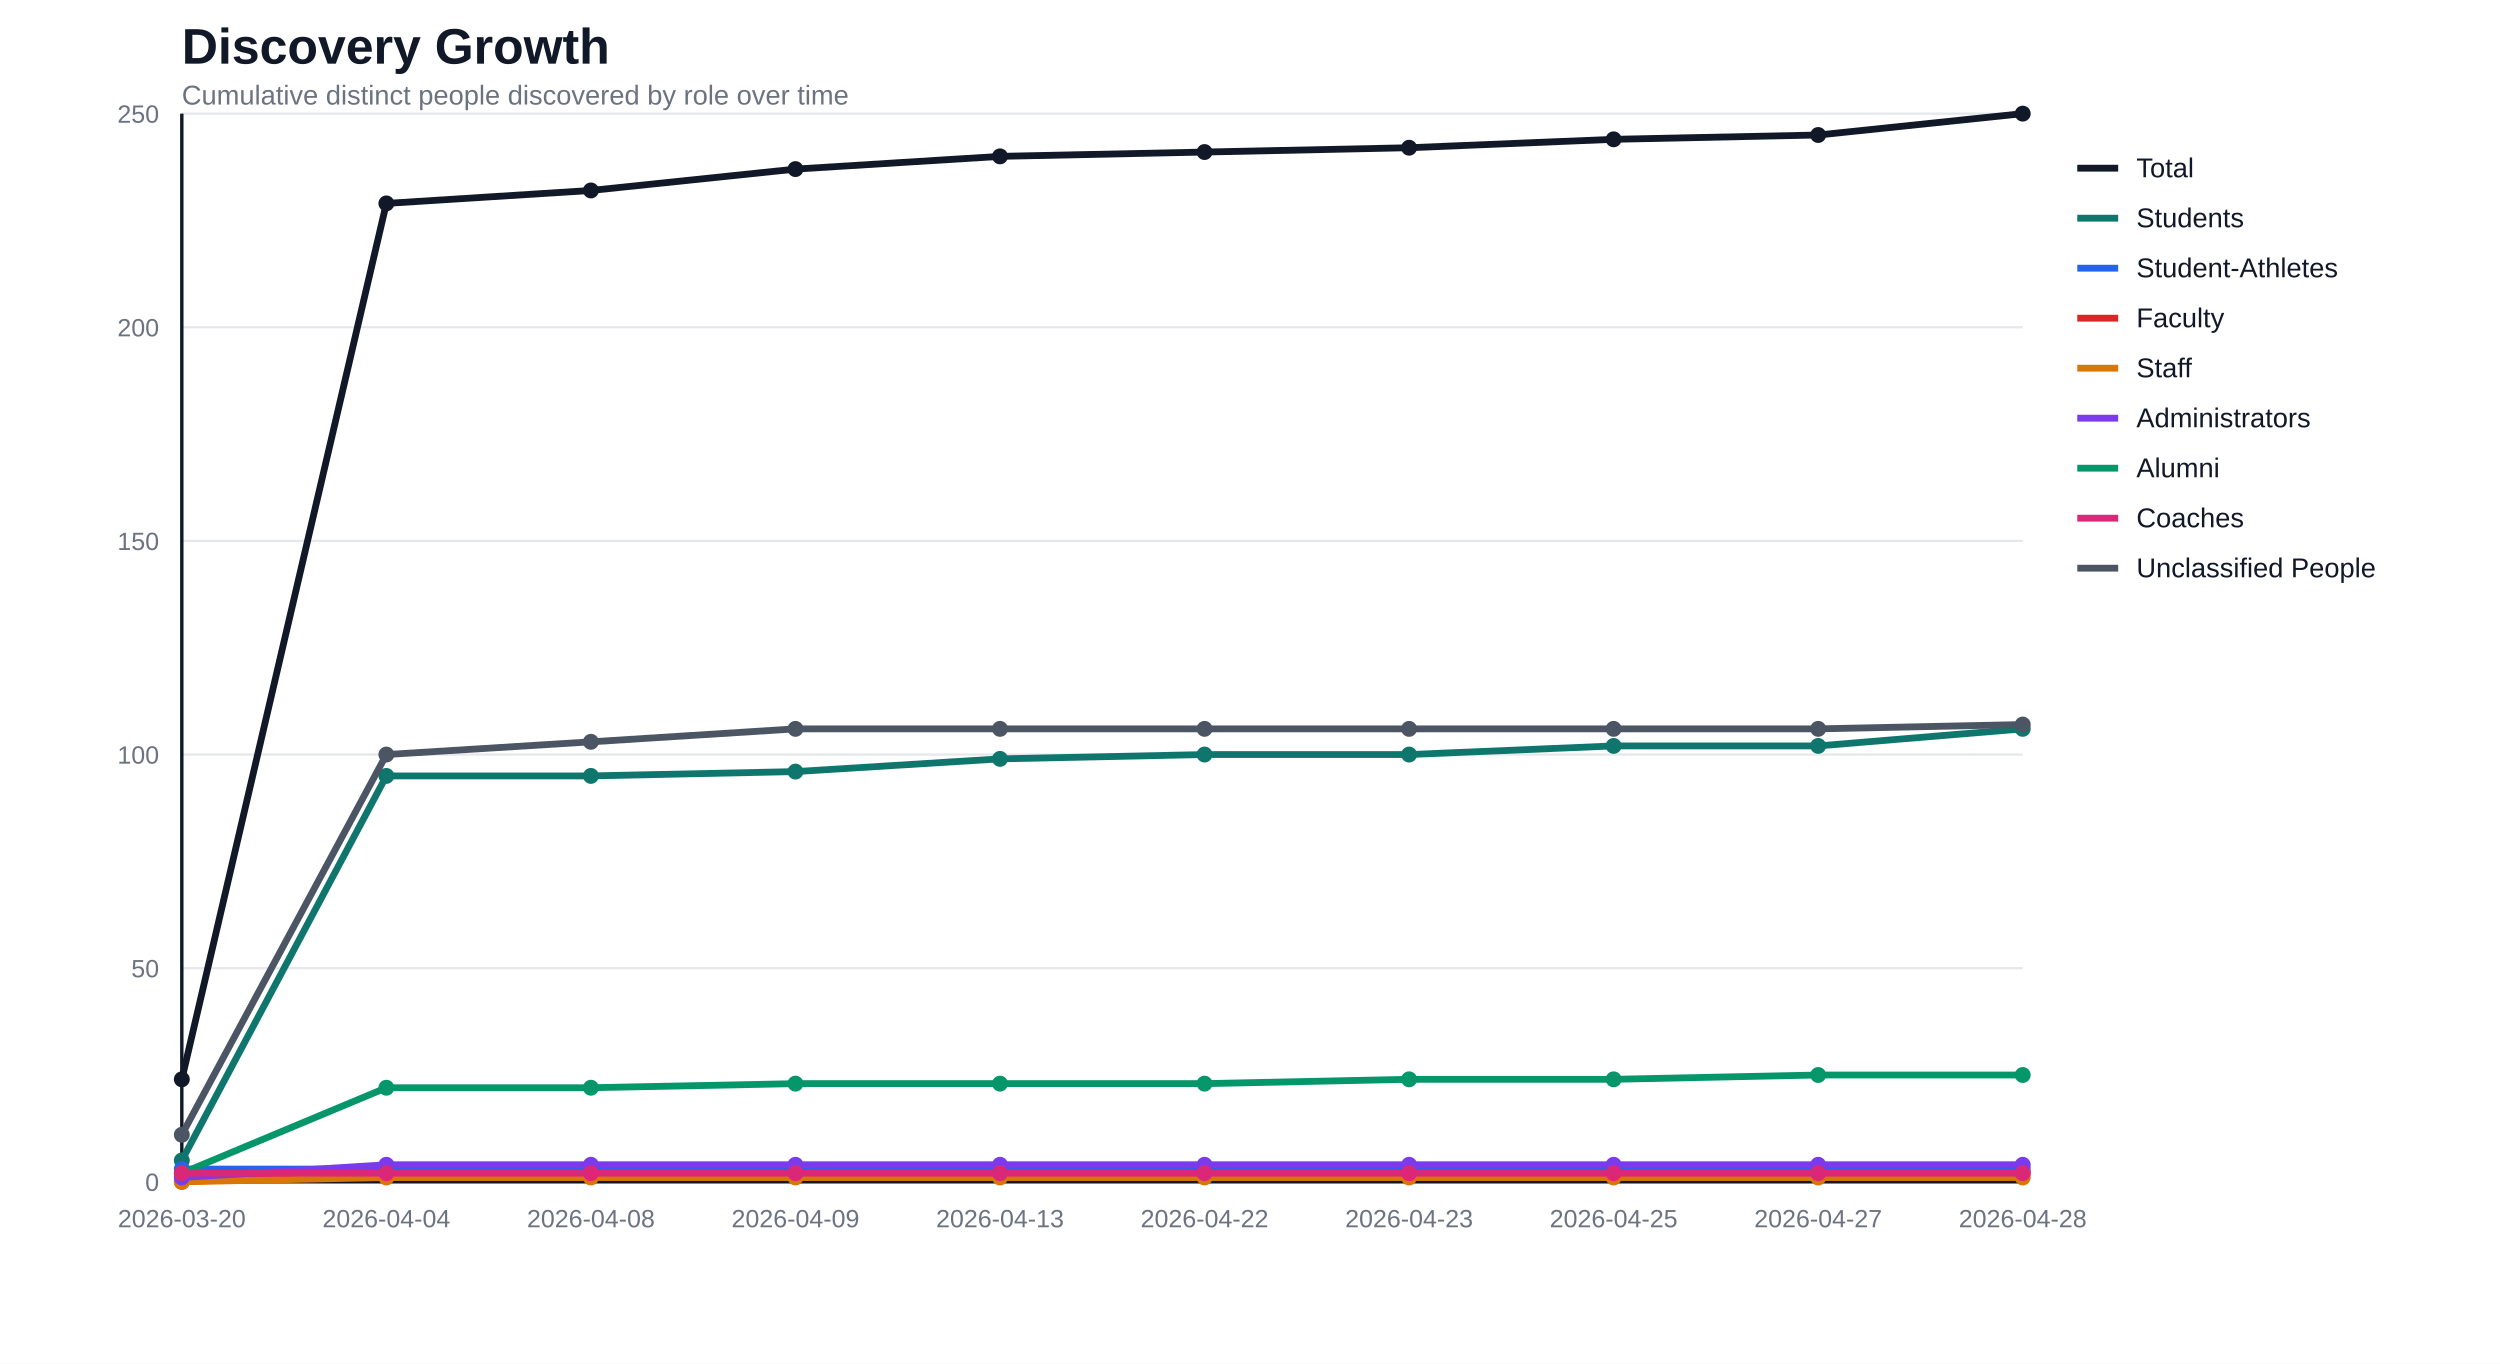
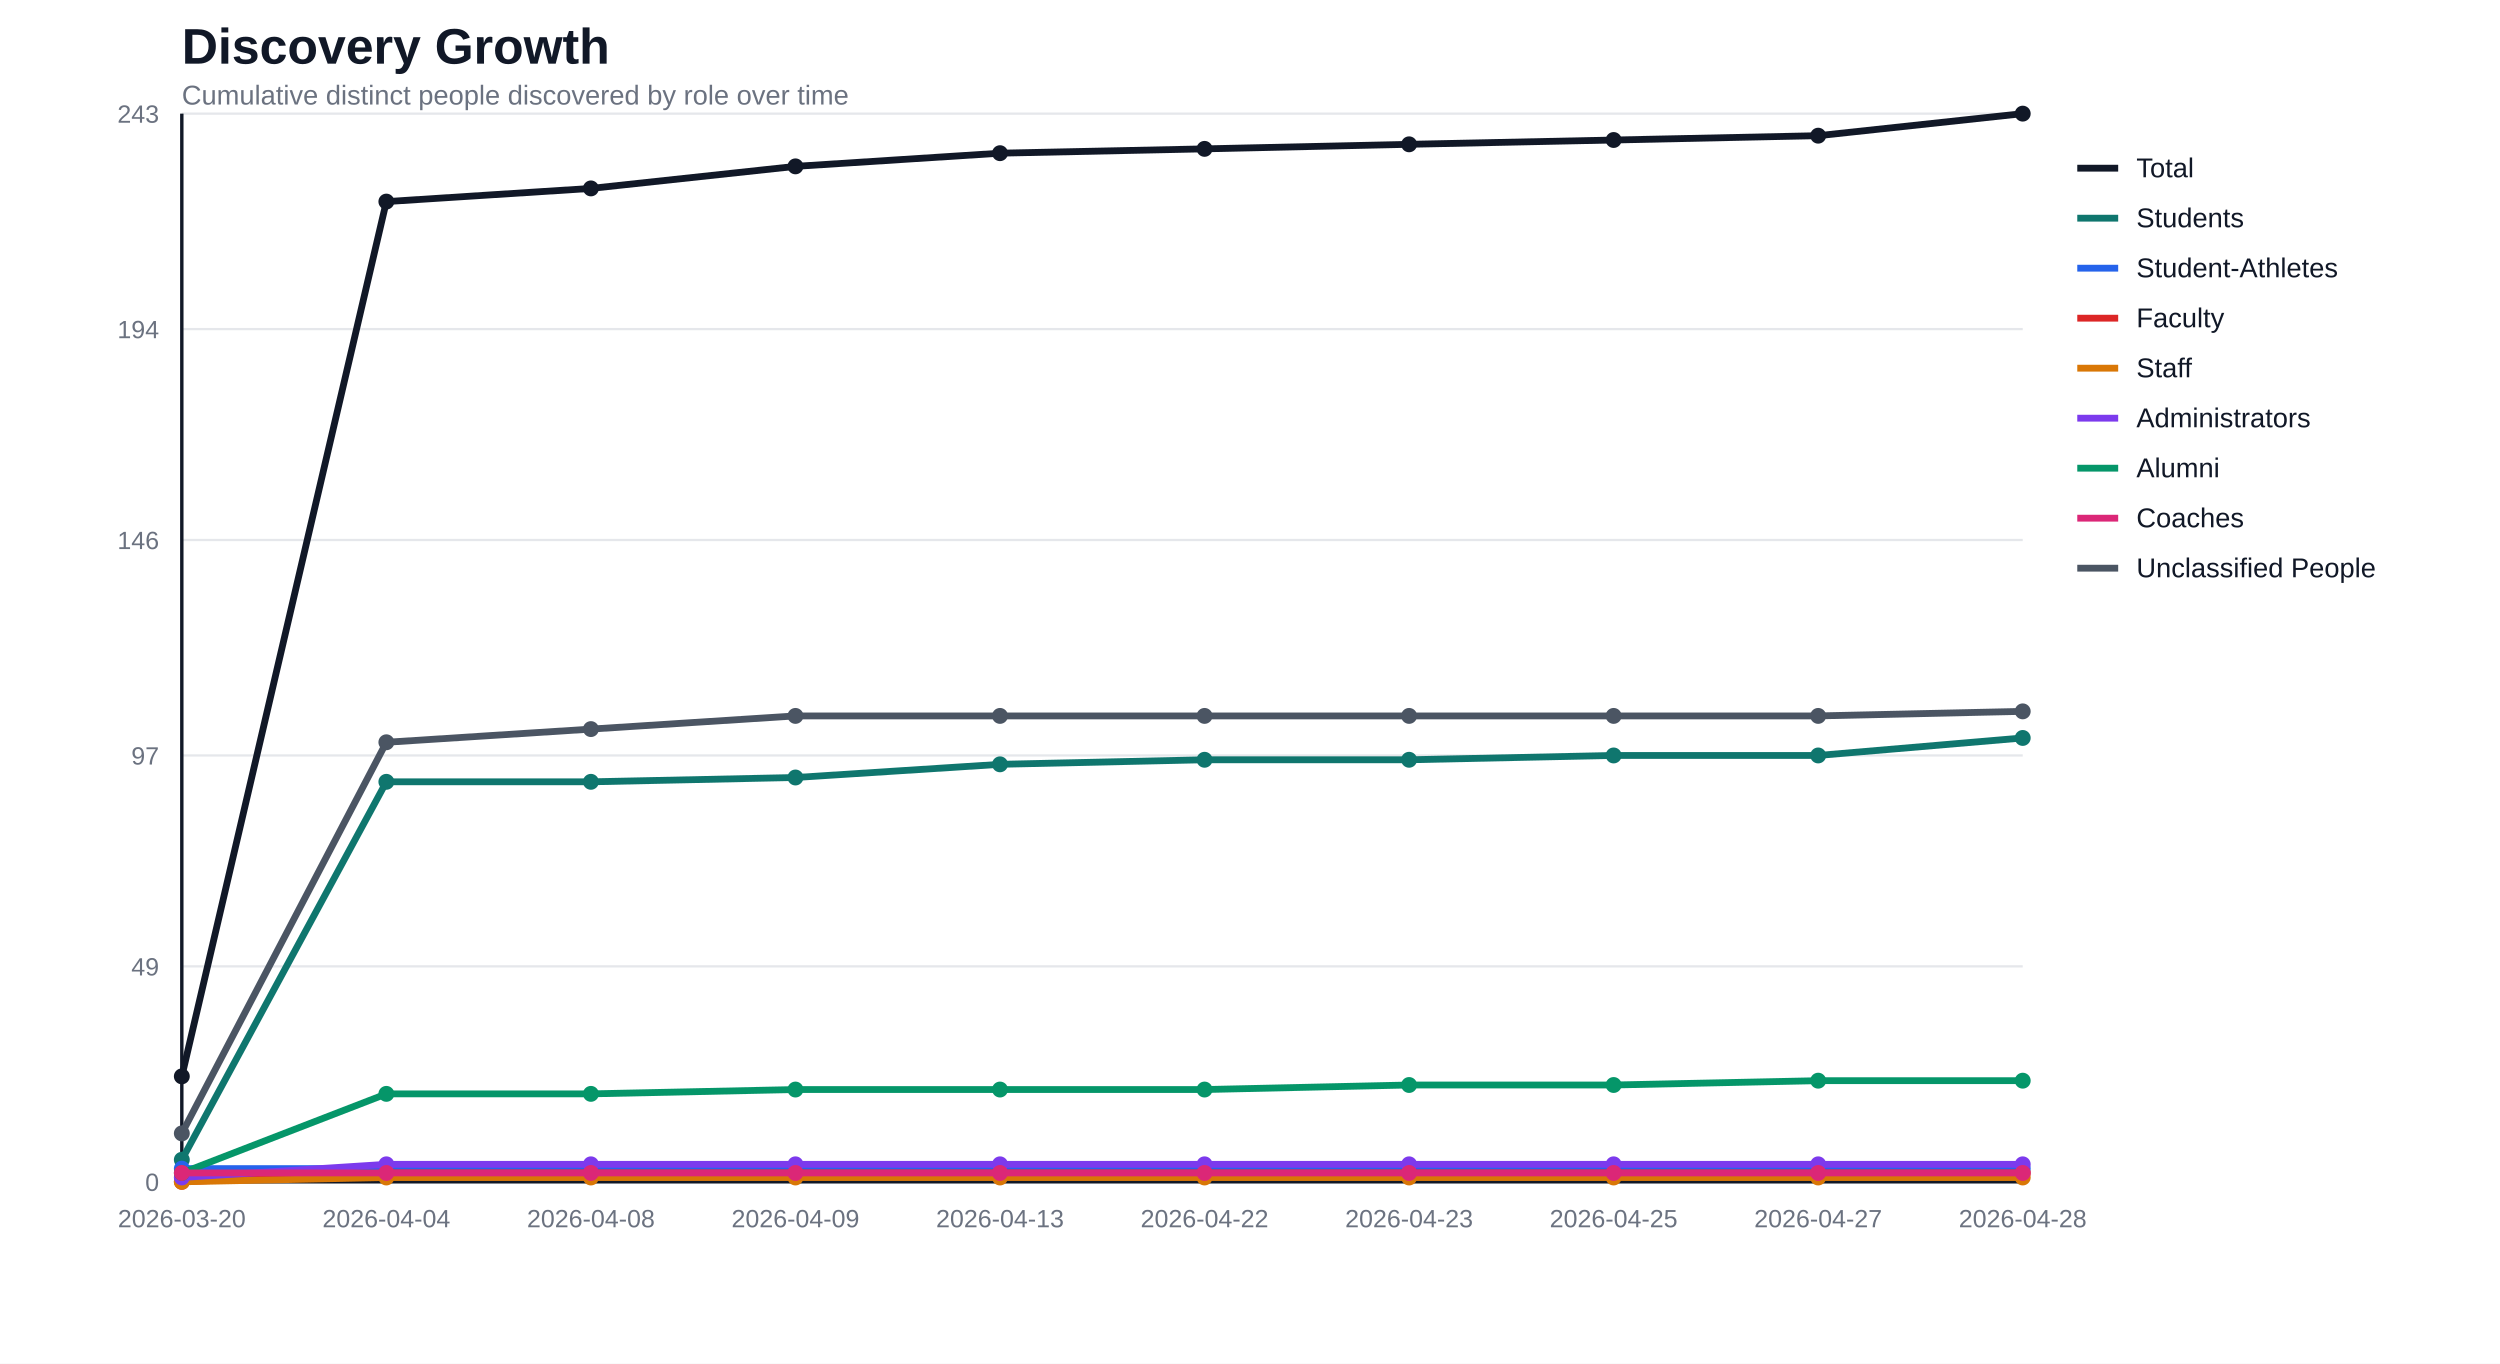
<svg xmlns="http://www.w3.org/2000/svg" width="1100" height="600" viewBox="0 0 1100 600">
  <rect width="100%" height="100%" fill="#ffffff" />
  <text x="80" y="28" font-family="Segoe UI, Arial, sans-serif" font-size="22" font-weight="700" fill="#111827">Discovery Growth</text>
  <text x="80" y="46" font-family="Segoe UI, Arial, sans-serif" font-size="12" fill="#6b7280">Cumulative distinct people discovered by role over time</text>
  <line x1="80" y1="520.0" x2="890" y2="520.0" stroke="#e5e7eb" stroke-width="1" />
  <text x="70" y="524.0" text-anchor="end" font-family="Segoe UI, Arial, sans-serif" font-size="11" fill="#6b7280">0</text>
-   <line x1="80" y1="426.0" x2="890" y2="426.0" stroke="#e5e7eb" stroke-width="1" />
-   <text x="70" y="430.0" text-anchor="end" font-family="Segoe UI, Arial, sans-serif" font-size="11" fill="#6b7280">50</text>
-   <line x1="80" y1="332.0" x2="890" y2="332.0" stroke="#e5e7eb" stroke-width="1" />
-   <text x="70" y="336.0" text-anchor="end" font-family="Segoe UI, Arial, sans-serif" font-size="11" fill="#6b7280">100</text>
-   <line x1="80" y1="238.0" x2="890" y2="238.0" stroke="#e5e7eb" stroke-width="1" />
-   <text x="70" y="242.0" text-anchor="end" font-family="Segoe UI, Arial, sans-serif" font-size="11" fill="#6b7280">150</text>
-   <line x1="80" y1="144.0" x2="890" y2="144.0" stroke="#e5e7eb" stroke-width="1" />
-   <text x="70" y="148.0" text-anchor="end" font-family="Segoe UI, Arial, sans-serif" font-size="11" fill="#6b7280">200</text>
+   <line x1="80" y1="425.2" x2="890" y2="425.2" stroke="#e5e7eb" stroke-width="1" />
+   <text x="70" y="429.2" text-anchor="end" font-family="Segoe UI, Arial, sans-serif" font-size="11" fill="#6b7280">49</text>
+   <line x1="80" y1="332.4" x2="890" y2="332.4" stroke="#e5e7eb" stroke-width="1" />
+   <text x="70" y="336.4" text-anchor="end" font-family="Segoe UI, Arial, sans-serif" font-size="11" fill="#6b7280">97</text>
+   <line x1="80" y1="237.6" x2="890" y2="237.6" stroke="#e5e7eb" stroke-width="1" />
+   <text x="70" y="241.6" text-anchor="end" font-family="Segoe UI, Arial, sans-serif" font-size="11" fill="#6b7280">146</text>
+   <line x1="80" y1="144.8" x2="890" y2="144.8" stroke="#e5e7eb" stroke-width="1" />
+   <text x="70" y="148.8" text-anchor="end" font-family="Segoe UI, Arial, sans-serif" font-size="11" fill="#6b7280">194</text>
  <line x1="80" y1="50.0" x2="890" y2="50.0" stroke="#e5e7eb" stroke-width="1" />
-   <text x="70" y="54.0" text-anchor="end" font-family="Segoe UI, Arial, sans-serif" font-size="11" fill="#6b7280">250</text>
+   <text x="70" y="54.0" text-anchor="end" font-family="Segoe UI, Arial, sans-serif" font-size="11" fill="#6b7280">243</text>
  <line x1="80" y1="50" x2="80" y2="520" stroke="#111827" stroke-width="1.5" />
  <line x1="80" y1="520" x2="890" y2="520" stroke="#111827" stroke-width="1.5" />
  <text x="80.0" y="540" text-anchor="middle" font-family="Segoe UI, Arial, sans-serif" font-size="11" fill="#6b7280">2026-03-20</text>
  <text x="170.0" y="540" text-anchor="middle" font-family="Segoe UI, Arial, sans-serif" font-size="11" fill="#6b7280">2026-04-04</text>
  <text x="260.0" y="540" text-anchor="middle" font-family="Segoe UI, Arial, sans-serif" font-size="11" fill="#6b7280">2026-04-08</text>
  <text x="350.0" y="540" text-anchor="middle" font-family="Segoe UI, Arial, sans-serif" font-size="11" fill="#6b7280">2026-04-09</text>
  <text x="440.0" y="540" text-anchor="middle" font-family="Segoe UI, Arial, sans-serif" font-size="11" fill="#6b7280">2026-04-13</text>
  <text x="530.0" y="540" text-anchor="middle" font-family="Segoe UI, Arial, sans-serif" font-size="11" fill="#6b7280">2026-04-22</text>
  <text x="620.0" y="540" text-anchor="middle" font-family="Segoe UI, Arial, sans-serif" font-size="11" fill="#6b7280">2026-04-23</text>
  <text x="710.0" y="540" text-anchor="middle" font-family="Segoe UI, Arial, sans-serif" font-size="11" fill="#6b7280">2026-04-25</text>
  <text x="800.0" y="540" text-anchor="middle" font-family="Segoe UI, Arial, sans-serif" font-size="11" fill="#6b7280">2026-04-27</text>
  <text x="890.0" y="540" text-anchor="middle" font-family="Segoe UI, Arial, sans-serif" font-size="11" fill="#6b7280">2026-04-28</text>
-   <polyline fill="none" stroke="#111827" stroke-width="3" stroke-linejoin="round" stroke-linecap="round" points="80.0,474.9 170.0,89.5 260.0,83.8 350.0,74.4 440.0,68.8 530.0,66.9 620.0,65.0 710.0,61.3 800.0,59.4 890.0,50.0" />
-   <circle cx="80.0" cy="474.9" r="3.5" fill="#111827" />
-   <circle cx="170.0" cy="89.5" r="3.5" fill="#111827" />
-   <circle cx="260.0" cy="83.8" r="3.5" fill="#111827" />
-   <circle cx="350.0" cy="74.4" r="3.5" fill="#111827" />
-   <circle cx="440.0" cy="68.8" r="3.5" fill="#111827" />
-   <circle cx="530.0" cy="66.9" r="3.5" fill="#111827" />
-   <circle cx="620.0" cy="65.0" r="3.5" fill="#111827" />
-   <circle cx="710.0" cy="61.3" r="3.5" fill="#111827" />
-   <circle cx="800.0" cy="59.4" r="3.5" fill="#111827" />
+   <polyline fill="none" stroke="#111827" stroke-width="3" stroke-linejoin="round" stroke-linecap="round" points="80.0,473.6 170.0,88.7 260.0,82.9 350.0,73.2 440.0,67.4 530.0,65.5 620.0,63.5 710.0,61.6 800.0,59.7 890.0,50.0" />
+   <circle cx="80.0" cy="473.6" r="3.5" fill="#111827" />
+   <circle cx="170.0" cy="88.7" r="3.5" fill="#111827" />
+   <circle cx="260.0" cy="82.9" r="3.5" fill="#111827" />
+   <circle cx="350.0" cy="73.2" r="3.5" fill="#111827" />
+   <circle cx="440.0" cy="67.4" r="3.5" fill="#111827" />
+   <circle cx="530.0" cy="65.5" r="3.5" fill="#111827" />
+   <circle cx="620.0" cy="63.5" r="3.5" fill="#111827" />
+   <circle cx="710.0" cy="61.6" r="3.5" fill="#111827" />
+   <circle cx="800.0" cy="59.7" r="3.5" fill="#111827" />
  <circle cx="890.0" cy="50.0" r="3.5" fill="#111827" />
-   <polyline fill="none" stroke="#0f766e" stroke-width="3" stroke-linejoin="round" stroke-linecap="round" points="80.0,510.6 170.0,341.4 260.0,341.4 350.0,339.5 440.0,333.9 530.0,332.0 620.0,332.0 710.0,328.2 800.0,328.2 890.0,320.7" />
-   <circle cx="80.0" cy="510.6" r="3.5" fill="#0f766e" />
-   <circle cx="170.0" cy="341.4" r="3.5" fill="#0f766e" />
-   <circle cx="260.0" cy="341.4" r="3.5" fill="#0f766e" />
-   <circle cx="350.0" cy="339.5" r="3.5" fill="#0f766e" />
-   <circle cx="440.0" cy="333.9" r="3.5" fill="#0f766e" />
-   <circle cx="530.0" cy="332.0" r="3.5" fill="#0f766e" />
-   <circle cx="620.0" cy="332.0" r="3.5" fill="#0f766e" />
-   <circle cx="710.0" cy="328.2" r="3.5" fill="#0f766e" />
-   <circle cx="800.0" cy="328.2" r="3.5" fill="#0f766e" />
-   <circle cx="890.0" cy="320.7" r="3.5" fill="#0f766e" />
-   <polyline fill="none" stroke="#2563eb" stroke-width="3" stroke-linejoin="round" stroke-linecap="round" points="80.0,514.4 170.0,514.4 260.0,514.4 350.0,514.4 440.0,514.4 530.0,514.4 620.0,514.4 710.0,514.4 800.0,514.4 890.0,514.4" />
-   <circle cx="80.0" cy="514.4" r="3.5" fill="#2563eb" />
-   <circle cx="170.0" cy="514.4" r="3.5" fill="#2563eb" />
-   <circle cx="260.0" cy="514.4" r="3.5" fill="#2563eb" />
-   <circle cx="350.0" cy="514.4" r="3.5" fill="#2563eb" />
-   <circle cx="440.0" cy="514.4" r="3.5" fill="#2563eb" />
-   <circle cx="530.0" cy="514.4" r="3.5" fill="#2563eb" />
-   <circle cx="620.0" cy="514.4" r="3.5" fill="#2563eb" />
-   <circle cx="710.0" cy="514.4" r="3.5" fill="#2563eb" />
-   <circle cx="800.0" cy="514.4" r="3.5" fill="#2563eb" />
-   <circle cx="890.0" cy="514.4" r="3.5" fill="#2563eb" />
-   <polyline fill="none" stroke="#dc2626" stroke-width="3" stroke-linejoin="round" stroke-linecap="round" points="80.0,520.0 170.0,516.2 260.0,516.2 350.0,516.2 440.0,516.2 530.0,516.2 620.0,516.2 710.0,516.2 800.0,516.2 890.0,516.2" />
+   <polyline fill="none" stroke="#0f766e" stroke-width="3" stroke-linejoin="round" stroke-linecap="round" points="80.0,510.3 170.0,344.0 260.0,344.0 350.0,342.1 440.0,336.3 530.0,334.3 620.0,334.3 710.0,332.4 800.0,332.4 890.0,324.7" />
+   <circle cx="80.0" cy="510.3" r="3.5" fill="#0f766e" />
+   <circle cx="170.0" cy="344.0" r="3.5" fill="#0f766e" />
+   <circle cx="260.0" cy="344.0" r="3.5" fill="#0f766e" />
+   <circle cx="350.0" cy="342.1" r="3.5" fill="#0f766e" />
+   <circle cx="440.0" cy="336.3" r="3.5" fill="#0f766e" />
+   <circle cx="530.0" cy="334.3" r="3.5" fill="#0f766e" />
+   <circle cx="620.0" cy="334.3" r="3.5" fill="#0f766e" />
+   <circle cx="710.0" cy="332.4" r="3.5" fill="#0f766e" />
+   <circle cx="800.0" cy="332.4" r="3.5" fill="#0f766e" />
+   <circle cx="890.0" cy="324.7" r="3.5" fill="#0f766e" />
+   <polyline fill="none" stroke="#2563eb" stroke-width="3" stroke-linejoin="round" stroke-linecap="round" points="80.0,514.2 170.0,514.2 260.0,514.2 350.0,514.2 440.0,514.2 530.0,514.2 620.0,514.2 710.0,514.2 800.0,514.2 890.0,514.2" />
+   <circle cx="80.0" cy="514.2" r="3.5" fill="#2563eb" />
+   <circle cx="170.0" cy="514.2" r="3.5" fill="#2563eb" />
+   <circle cx="260.0" cy="514.2" r="3.5" fill="#2563eb" />
+   <circle cx="350.0" cy="514.2" r="3.5" fill="#2563eb" />
+   <circle cx="440.0" cy="514.2" r="3.5" fill="#2563eb" />
+   <circle cx="530.0" cy="514.2" r="3.5" fill="#2563eb" />
+   <circle cx="620.0" cy="514.2" r="3.5" fill="#2563eb" />
+   <circle cx="710.0" cy="514.2" r="3.5" fill="#2563eb" />
+   <circle cx="800.0" cy="514.2" r="3.5" fill="#2563eb" />
+   <circle cx="890.0" cy="514.2" r="3.5" fill="#2563eb" />
+   <polyline fill="none" stroke="#dc2626" stroke-width="3" stroke-linejoin="round" stroke-linecap="round" points="80.0,520.0 170.0,516.1 260.0,516.1 350.0,516.1 440.0,516.1 530.0,516.1 620.0,516.1 710.0,516.1 800.0,516.1 890.0,516.1" />
  <circle cx="80.0" cy="520.0" r="3.5" fill="#dc2626" />
-   <circle cx="170.0" cy="516.2" r="3.5" fill="#dc2626" />
-   <circle cx="260.0" cy="516.2" r="3.5" fill="#dc2626" />
-   <circle cx="350.0" cy="516.2" r="3.5" fill="#dc2626" />
-   <circle cx="440.0" cy="516.2" r="3.5" fill="#dc2626" />
-   <circle cx="530.0" cy="516.2" r="3.5" fill="#dc2626" />
-   <circle cx="620.0" cy="516.2" r="3.5" fill="#dc2626" />
-   <circle cx="710.0" cy="516.2" r="3.5" fill="#dc2626" />
-   <circle cx="800.0" cy="516.2" r="3.5" fill="#dc2626" />
-   <circle cx="890.0" cy="516.2" r="3.5" fill="#dc2626" />
+   <circle cx="170.0" cy="516.1" r="3.5" fill="#dc2626" />
+   <circle cx="260.0" cy="516.1" r="3.5" fill="#dc2626" />
+   <circle cx="350.0" cy="516.1" r="3.5" fill="#dc2626" />
+   <circle cx="440.0" cy="516.1" r="3.5" fill="#dc2626" />
+   <circle cx="530.0" cy="516.1" r="3.5" fill="#dc2626" />
+   <circle cx="620.0" cy="516.1" r="3.5" fill="#dc2626" />
+   <circle cx="710.0" cy="516.1" r="3.5" fill="#dc2626" />
+   <circle cx="800.0" cy="516.1" r="3.5" fill="#dc2626" />
+   <circle cx="890.0" cy="516.1" r="3.5" fill="#dc2626" />
  <polyline fill="none" stroke="#d97706" stroke-width="3" stroke-linejoin="round" stroke-linecap="round" points="80.0,520.0 170.0,518.1 260.0,518.1 350.0,518.1 440.0,518.1 530.0,518.1 620.0,518.1 710.0,518.1 800.0,518.1 890.0,518.1" />
  <circle cx="80.0" cy="520.0" r="3.5" fill="#d97706" />
  <circle cx="170.0" cy="518.1" r="3.5" fill="#d97706" />
  <circle cx="260.0" cy="518.1" r="3.5" fill="#d97706" />
  <circle cx="350.0" cy="518.1" r="3.5" fill="#d97706" />
  <circle cx="440.0" cy="518.1" r="3.5" fill="#d97706" />
  <circle cx="530.0" cy="518.1" r="3.5" fill="#d97706" />
  <circle cx="620.0" cy="518.1" r="3.5" fill="#d97706" />
  <circle cx="710.0" cy="518.1" r="3.5" fill="#d97706" />
  <circle cx="800.0" cy="518.1" r="3.5" fill="#d97706" />
  <circle cx="890.0" cy="518.1" r="3.5" fill="#d97706" />
-   <polyline fill="none" stroke="#7c3aed" stroke-width="3" stroke-linejoin="round" stroke-linecap="round" points="80.0,518.1 170.0,512.5 260.0,512.5 350.0,512.5 440.0,512.5 530.0,512.5 620.0,512.5 710.0,512.5 800.0,512.5 890.0,512.5" />
+   <polyline fill="none" stroke="#7c3aed" stroke-width="3" stroke-linejoin="round" stroke-linecap="round" points="80.0,518.1 170.0,512.3 260.0,512.3 350.0,512.3 440.0,512.3 530.0,512.3 620.0,512.3 710.0,512.3 800.0,512.3 890.0,512.3" />
  <circle cx="80.0" cy="518.1" r="3.5" fill="#7c3aed" />
-   <circle cx="170.0" cy="512.5" r="3.5" fill="#7c3aed" />
-   <circle cx="260.0" cy="512.5" r="3.5" fill="#7c3aed" />
-   <circle cx="350.0" cy="512.5" r="3.5" fill="#7c3aed" />
-   <circle cx="440.0" cy="512.5" r="3.5" fill="#7c3aed" />
-   <circle cx="530.0" cy="512.5" r="3.5" fill="#7c3aed" />
-   <circle cx="620.0" cy="512.5" r="3.5" fill="#7c3aed" />
-   <circle cx="710.0" cy="512.5" r="3.5" fill="#7c3aed" />
-   <circle cx="800.0" cy="512.5" r="3.5" fill="#7c3aed" />
-   <circle cx="890.0" cy="512.5" r="3.5" fill="#7c3aed" />
-   <polyline fill="none" stroke="#059669" stroke-width="3" stroke-linejoin="round" stroke-linecap="round" points="80.0,516.2 170.0,478.6 260.0,478.6 350.0,476.8 440.0,476.8 530.0,476.8 620.0,474.9 710.0,474.9 800.0,473.0 890.0,473.0" />
-   <circle cx="80.0" cy="516.2" r="3.5" fill="#059669" />
-   <circle cx="170.0" cy="478.6" r="3.5" fill="#059669" />
-   <circle cx="260.0" cy="478.6" r="3.5" fill="#059669" />
-   <circle cx="350.0" cy="476.8" r="3.5" fill="#059669" />
-   <circle cx="440.0" cy="476.8" r="3.5" fill="#059669" />
-   <circle cx="530.0" cy="476.8" r="3.5" fill="#059669" />
-   <circle cx="620.0" cy="474.9" r="3.5" fill="#059669" />
-   <circle cx="710.0" cy="474.9" r="3.5" fill="#059669" />
-   <circle cx="800.0" cy="473.0" r="3.5" fill="#059669" />
-   <circle cx="890.0" cy="473.0" r="3.5" fill="#059669" />
-   <polyline fill="none" stroke="#db2777" stroke-width="3" stroke-linejoin="round" stroke-linecap="round" points="80.0,516.2 170.0,516.2 260.0,516.2 350.0,516.2 440.0,516.2 530.0,516.2 620.0,516.2 710.0,516.2 800.0,516.2 890.0,516.2" />
-   <circle cx="80.0" cy="516.2" r="3.5" fill="#db2777" />
-   <circle cx="170.0" cy="516.2" r="3.5" fill="#db2777" />
-   <circle cx="260.0" cy="516.2" r="3.5" fill="#db2777" />
-   <circle cx="350.0" cy="516.2" r="3.5" fill="#db2777" />
-   <circle cx="440.0" cy="516.2" r="3.5" fill="#db2777" />
-   <circle cx="530.0" cy="516.2" r="3.5" fill="#db2777" />
-   <circle cx="620.0" cy="516.2" r="3.5" fill="#db2777" />
-   <circle cx="710.0" cy="516.2" r="3.5" fill="#db2777" />
-   <circle cx="800.0" cy="516.2" r="3.5" fill="#db2777" />
-   <circle cx="890.0" cy="516.2" r="3.5" fill="#db2777" />
-   <polyline fill="none" stroke="#4b5563" stroke-width="3" stroke-linejoin="round" stroke-linecap="round" points="80.0,499.3 170.0,332.0 260.0,326.4 350.0,320.7 440.0,320.7 530.0,320.7 620.0,320.7 710.0,320.7 800.0,320.7 890.0,318.8" />
-   <circle cx="80.0" cy="499.3" r="3.5" fill="#4b5563" />
-   <circle cx="170.0" cy="332.0" r="3.5" fill="#4b5563" />
-   <circle cx="260.0" cy="326.4" r="3.5" fill="#4b5563" />
-   <circle cx="350.0" cy="320.7" r="3.5" fill="#4b5563" />
-   <circle cx="440.0" cy="320.7" r="3.5" fill="#4b5563" />
-   <circle cx="530.0" cy="320.7" r="3.5" fill="#4b5563" />
-   <circle cx="620.0" cy="320.7" r="3.5" fill="#4b5563" />
-   <circle cx="710.0" cy="320.7" r="3.5" fill="#4b5563" />
-   <circle cx="800.0" cy="320.7" r="3.5" fill="#4b5563" />
-   <circle cx="890.0" cy="318.8" r="3.5" fill="#4b5563" />
+   <circle cx="170.0" cy="512.3" r="3.5" fill="#7c3aed" />
+   <circle cx="260.0" cy="512.3" r="3.5" fill="#7c3aed" />
+   <circle cx="350.0" cy="512.3" r="3.5" fill="#7c3aed" />
+   <circle cx="440.0" cy="512.3" r="3.5" fill="#7c3aed" />
+   <circle cx="530.0" cy="512.3" r="3.5" fill="#7c3aed" />
+   <circle cx="620.0" cy="512.3" r="3.5" fill="#7c3aed" />
+   <circle cx="710.0" cy="512.3" r="3.5" fill="#7c3aed" />
+   <circle cx="800.0" cy="512.3" r="3.5" fill="#7c3aed" />
+   <circle cx="890.0" cy="512.3" r="3.5" fill="#7c3aed" />
+   <polyline fill="none" stroke="#059669" stroke-width="3" stroke-linejoin="round" stroke-linecap="round" points="80.0,516.1 170.0,481.3 260.0,481.3 350.0,479.4 440.0,479.4 530.0,479.4 620.0,477.4 710.0,477.4 800.0,475.5 890.0,475.5" />
+   <circle cx="80.0" cy="516.1" r="3.5" fill="#059669" />
+   <circle cx="170.0" cy="481.3" r="3.5" fill="#059669" />
+   <circle cx="260.0" cy="481.3" r="3.5" fill="#059669" />
+   <circle cx="350.0" cy="479.4" r="3.5" fill="#059669" />
+   <circle cx="440.0" cy="479.4" r="3.5" fill="#059669" />
+   <circle cx="530.0" cy="479.4" r="3.5" fill="#059669" />
+   <circle cx="620.0" cy="477.4" r="3.5" fill="#059669" />
+   <circle cx="710.0" cy="477.4" r="3.5" fill="#059669" />
+   <circle cx="800.0" cy="475.5" r="3.5" fill="#059669" />
+   <circle cx="890.0" cy="475.5" r="3.5" fill="#059669" />
+   <polyline fill="none" stroke="#db2777" stroke-width="3" stroke-linejoin="round" stroke-linecap="round" points="80.0,516.1 170.0,516.1 260.0,516.1 350.0,516.1 440.0,516.1 530.0,516.1 620.0,516.1 710.0,516.1 800.0,516.1 890.0,516.1" />
+   <circle cx="80.0" cy="516.1" r="3.5" fill="#db2777" />
+   <circle cx="170.0" cy="516.1" r="3.5" fill="#db2777" />
+   <circle cx="260.0" cy="516.1" r="3.5" fill="#db2777" />
+   <circle cx="350.0" cy="516.1" r="3.5" fill="#db2777" />
+   <circle cx="440.0" cy="516.1" r="3.5" fill="#db2777" />
+   <circle cx="530.0" cy="516.1" r="3.5" fill="#db2777" />
+   <circle cx="620.0" cy="516.1" r="3.5" fill="#db2777" />
+   <circle cx="710.0" cy="516.1" r="3.5" fill="#db2777" />
+   <circle cx="800.0" cy="516.1" r="3.5" fill="#db2777" />
+   <circle cx="890.0" cy="516.1" r="3.5" fill="#db2777" />
+   <polyline fill="none" stroke="#4b5563" stroke-width="3" stroke-linejoin="round" stroke-linecap="round" points="80.0,498.7 170.0,326.6 260.0,320.8 350.0,315.0 440.0,315.0 530.0,315.0 620.0,315.0 710.0,315.0 800.0,315.0 890.0,313.0" />
+   <circle cx="80.0" cy="498.7" r="3.5" fill="#4b5563" />
+   <circle cx="170.0" cy="326.6" r="3.5" fill="#4b5563" />
+   <circle cx="260.0" cy="320.8" r="3.5" fill="#4b5563" />
+   <circle cx="350.0" cy="315.0" r="3.5" fill="#4b5563" />
+   <circle cx="440.0" cy="315.0" r="3.5" fill="#4b5563" />
+   <circle cx="530.0" cy="315.0" r="3.5" fill="#4b5563" />
+   <circle cx="620.0" cy="315.0" r="3.5" fill="#4b5563" />
+   <circle cx="710.0" cy="315.0" r="3.5" fill="#4b5563" />
+   <circle cx="800.0" cy="315.0" r="3.5" fill="#4b5563" />
+   <circle cx="890.0" cy="313.0" r="3.5" fill="#4b5563" />
  <line x1="914" y1="74" x2="932" y2="74" stroke="#111827" stroke-width="3" />
  <text x="940" y="78" font-family="Segoe UI, Arial, sans-serif" font-size="12" fill="#111827">Total</text>
  <line x1="914" y1="96" x2="932" y2="96" stroke="#0f766e" stroke-width="3" />
  <text x="940" y="100" font-family="Segoe UI, Arial, sans-serif" font-size="12" fill="#111827">Students</text>
  <line x1="914" y1="118" x2="932" y2="118" stroke="#2563eb" stroke-width="3" />
  <text x="940" y="122" font-family="Segoe UI, Arial, sans-serif" font-size="12" fill="#111827">Student-Athletes</text>
  <line x1="914" y1="140" x2="932" y2="140" stroke="#dc2626" stroke-width="3" />
  <text x="940" y="144" font-family="Segoe UI, Arial, sans-serif" font-size="12" fill="#111827">Faculty</text>
  <line x1="914" y1="162" x2="932" y2="162" stroke="#d97706" stroke-width="3" />
  <text x="940" y="166" font-family="Segoe UI, Arial, sans-serif" font-size="12" fill="#111827">Staff</text>
  <line x1="914" y1="184" x2="932" y2="184" stroke="#7c3aed" stroke-width="3" />
  <text x="940" y="188" font-family="Segoe UI, Arial, sans-serif" font-size="12" fill="#111827">Administrators</text>
  <line x1="914" y1="206" x2="932" y2="206" stroke="#059669" stroke-width="3" />
  <text x="940" y="210" font-family="Segoe UI, Arial, sans-serif" font-size="12" fill="#111827">Alumni</text>
  <line x1="914" y1="228" x2="932" y2="228" stroke="#db2777" stroke-width="3" />
  <text x="940" y="232" font-family="Segoe UI, Arial, sans-serif" font-size="12" fill="#111827">Coaches</text>
  <line x1="914" y1="250" x2="932" y2="250" stroke="#4b5563" stroke-width="3" />
  <text x="940" y="254" font-family="Segoe UI, Arial, sans-serif" font-size="12" fill="#111827">Unclassified People</text>
</svg>
